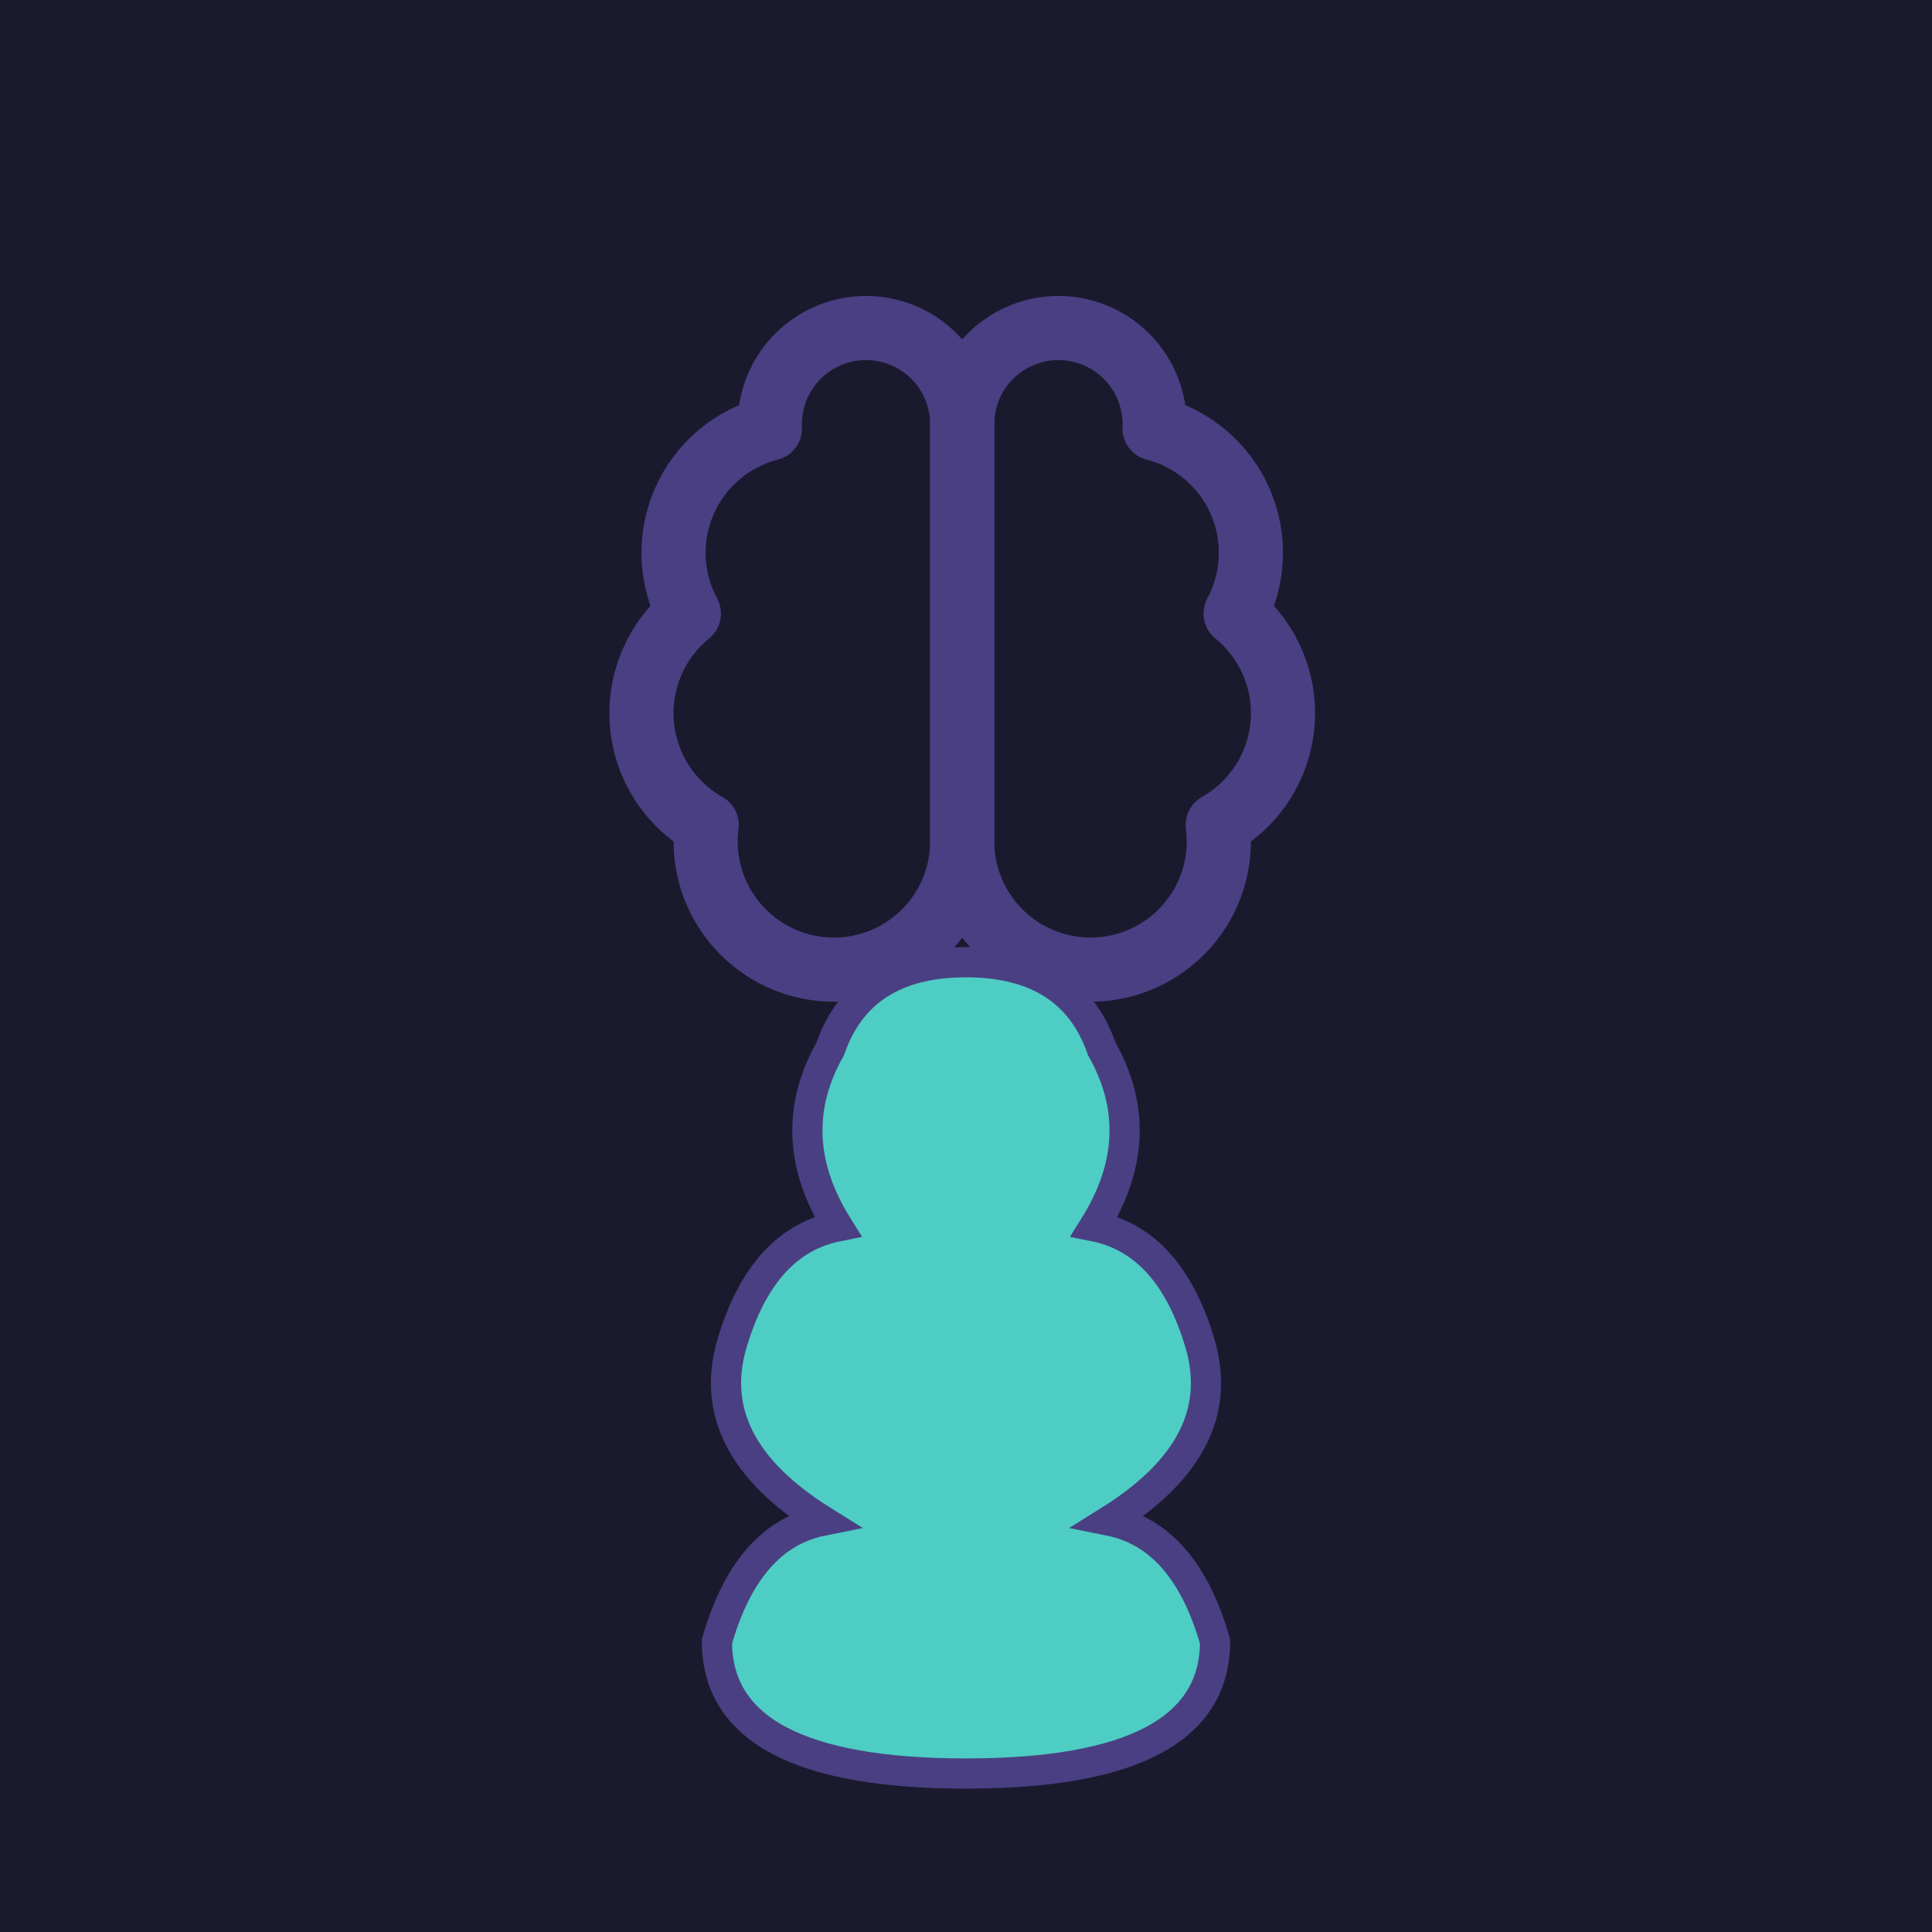
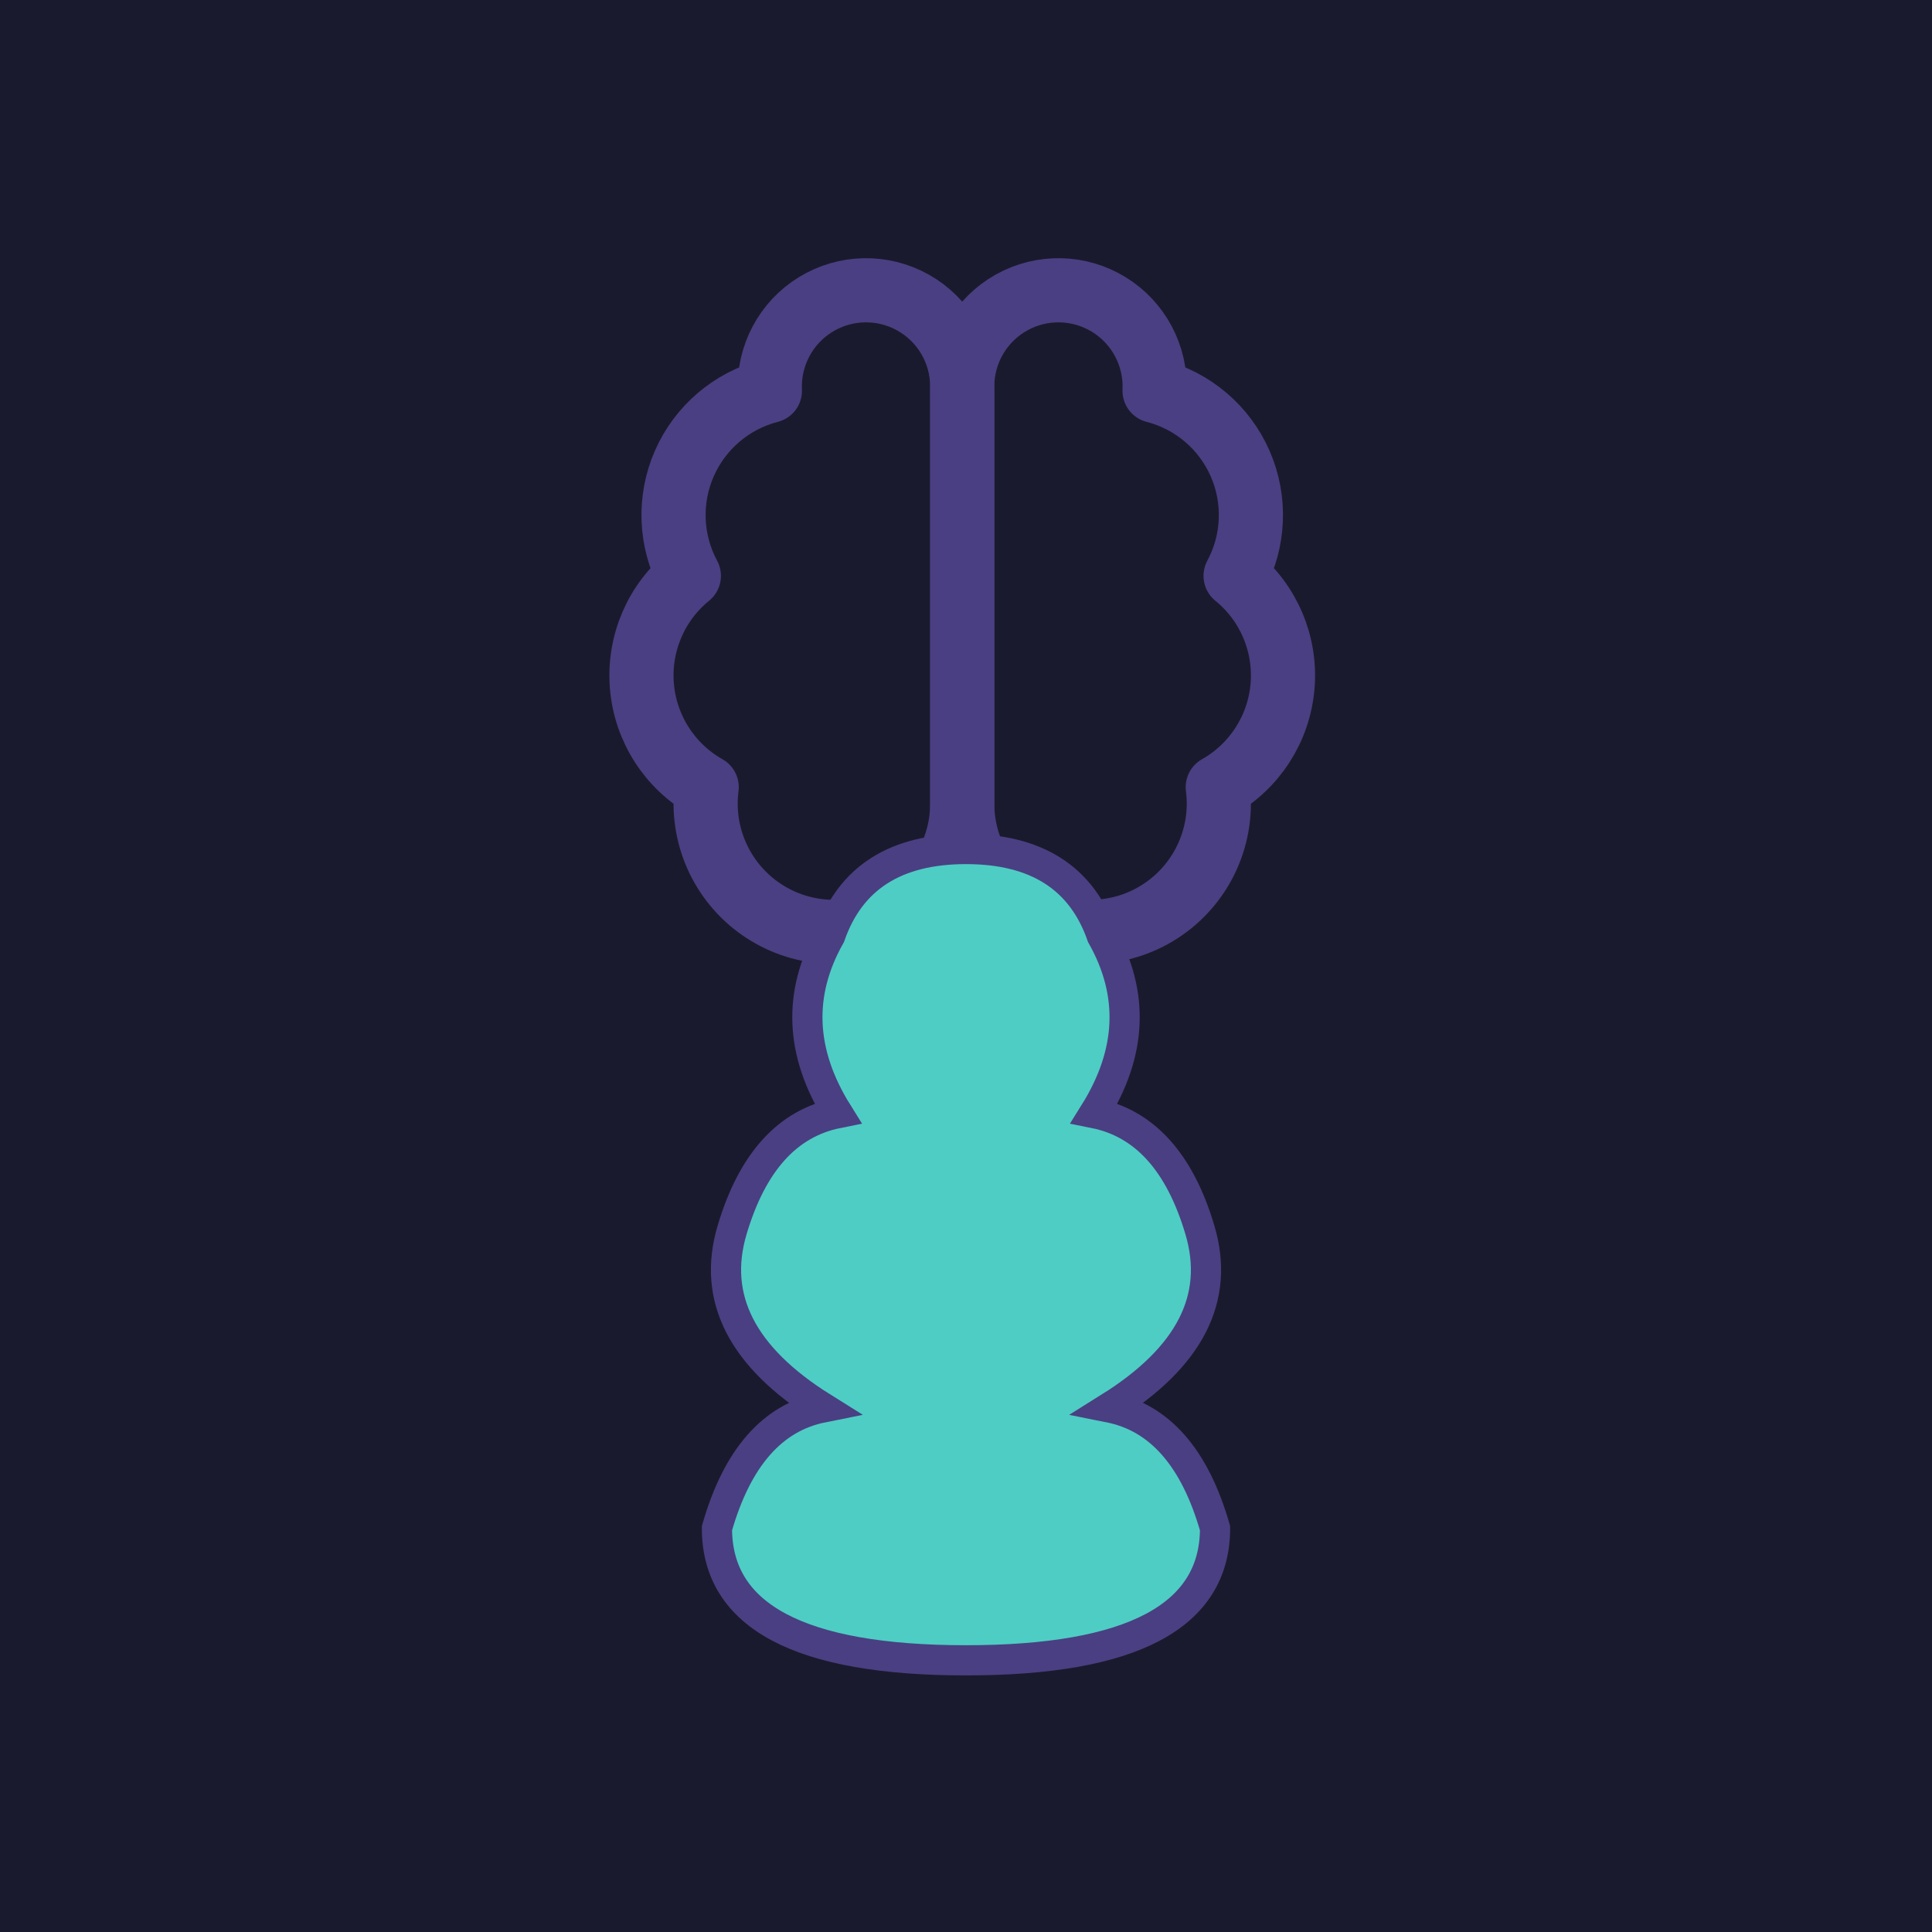
<svg xmlns="http://www.w3.org/2000/svg" width="512" height="512" viewBox="0 0 512 512">
  <rect width="512" height="512" fill="#1a1a2e" />
-   <g transform="translate(153, 70) scale(8.5)" stroke="#4A3F82" stroke-width="2" stroke-linecap="round" stroke-linejoin="round" fill="none">
+   <g transform="translate(153, 60) scale(8.5)" stroke="#4A3F82" stroke-width="2" stroke-linecap="round" stroke-linejoin="round" fill="none">
    <path d="M12 5a3 3 0 1 0-5.997.125 4 4 0 0 0-2.526 5.77 4 4 0 0 0 .556 6.588A4 4 0 1 0 12 18Z" />
    <path d="M12 5a3 3 0 1 1 5.997.125 4 4 0 0 1 2.526 5.77 4 4 0 0 1-.556 6.588A4 4 0 1 1 12 18Z" />
  </g>
-   <path d="M256 255             Q228 255 220 278             Q207 301 222 325            Q202 329 194 356            Q186 383 218 403            Q198 407 190 435            Q190 470 256 470            Q322 470 322 435            Q314 407 294 403            Q326 383 318 356            Q310 329 290 325            Q305 301 292 278            Q284 255 256 255Z" fill="#4ECDC4" stroke="#4A3F82" stroke-width="8" />
+   <path d="M256 225             Q228 225 220 248             Q207 271 222 295            Q202 299 194 326            Q186 353 218 373            Q198 377 190 405            Q190 440 256 440            Q322 440 322 405            Q314 377 294 373            Q326 353 318 326            Q310 299 290 295            Q305 271 292 248            Q284 225 256 225Z" fill="#4ECDC4" stroke="#4A3F82" stroke-width="8" />
</svg>
